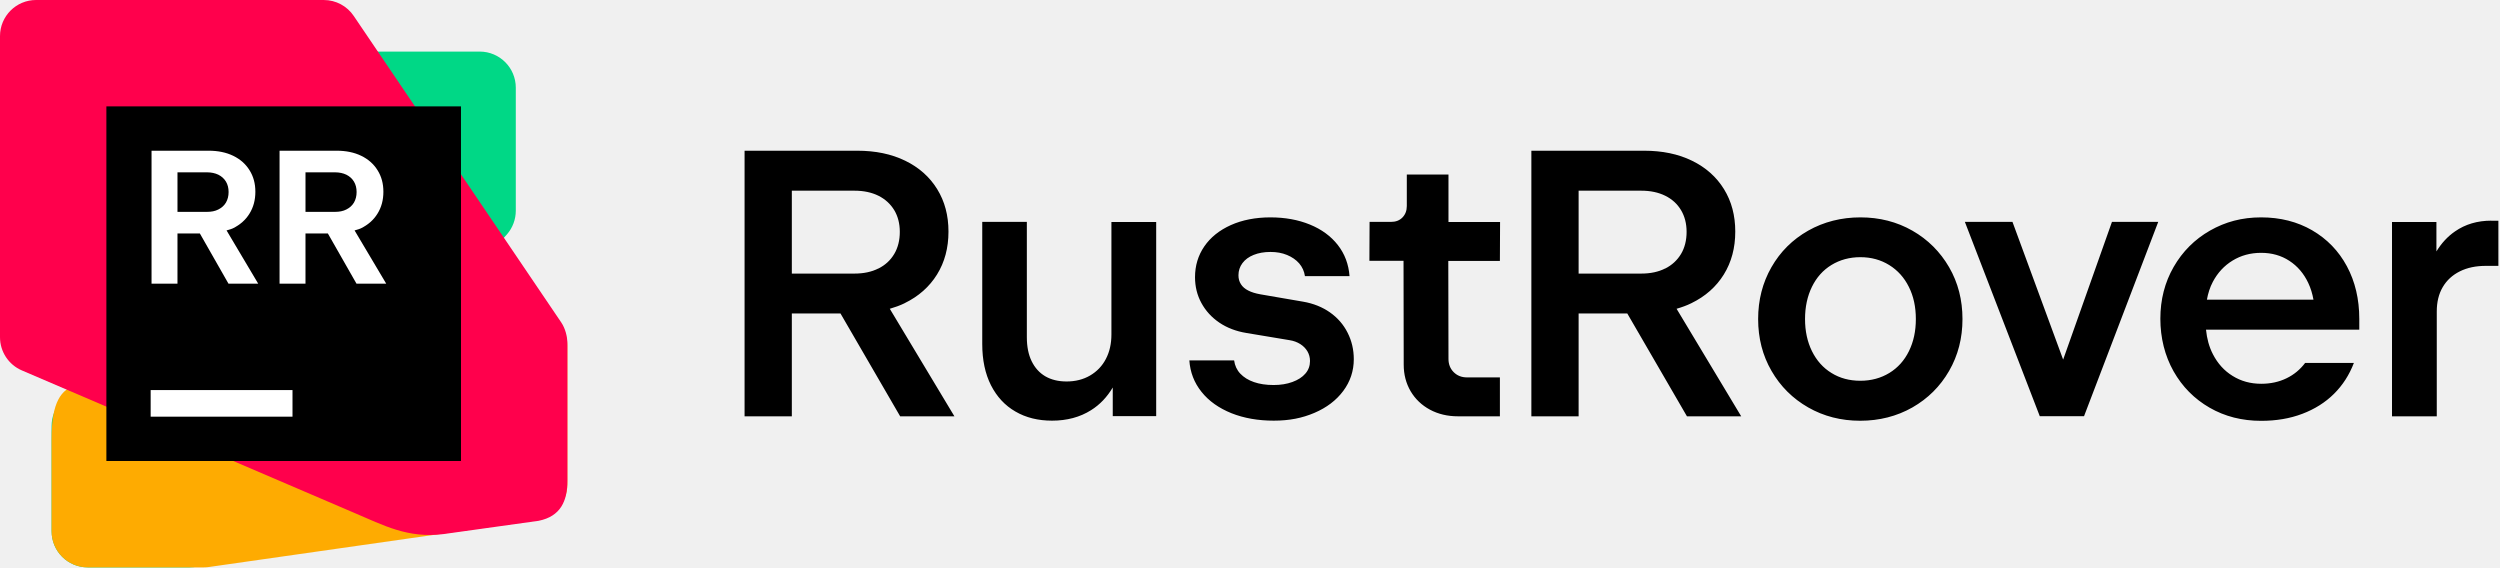
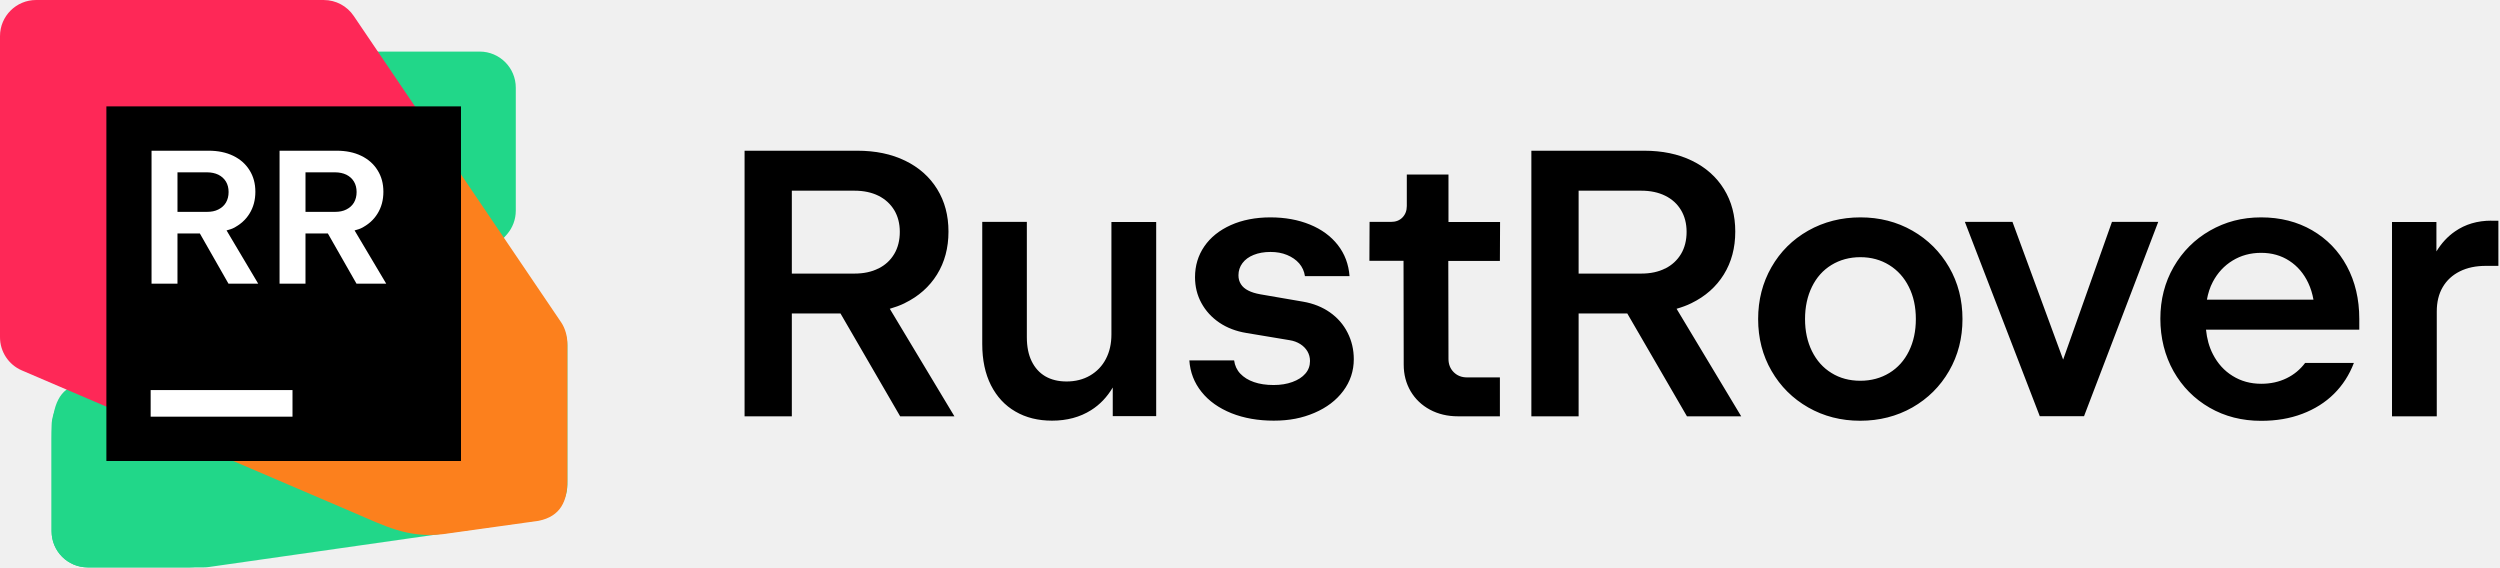
<svg xmlns="http://www.w3.org/2000/svg" width="282" height="64" fill="none" viewBox="0 0 282 64">
  <path fill="#000" d="M102.038 34.2c1.58-.77 2.8-1.85 3.66-3.24.86-1.39 1.29-3 1.29-4.83s-.42-3.41-1.27-4.79c-.85-1.38-2.05-2.45-3.61-3.21-1.56-.76-3.36-1.13-5.42-1.13h-12.7v29.96h5.33v-11.6h5.49l6.73 11.6h6.12l-7.29-12.13c.58-.17 1.15-.37 1.68-.63h-.01Zm-2.95-3.92c-.76.39-1.67.58-2.71.58h-7.06v-9.35h7.06c1.04 0 1.94.19 2.71.57.76.38 1.35.92 1.78 1.62.42.7.63 1.52.63 2.46s-.21 1.79-.63 2.49c-.42.71-1.01 1.25-1.78 1.64v-.01Zm26.28 7.45c0 1.03-.2 1.94-.62 2.75s-1.02 1.43-1.79 1.88c-.77.45-1.66.67-2.65.67-.94 0-1.74-.2-2.41-.59-.66-.39-1.17-.96-1.53-1.7-.36-.74-.54-1.64-.54-2.7V25.03h-5.03v13.78c0 1.8.33 3.35.98 4.64.66 1.3 1.58 2.29 2.76 2.97 1.18.69 2.56 1.03 4.13 1.03 1.68 0 3.15-.39 4.4-1.18 1.01-.63 1.82-1.5 2.45-2.56v3.23h4.9v-21.9h-5.05v12.69Zm24.67-2.48c-.87-.61-1.88-1.02-3.04-1.22l-4.82-.83c-.56-.1-1.02-.24-1.38-.43-.36-.18-.64-.42-.82-.71-.19-.29-.28-.62-.28-1.01 0-.51.15-.97.45-1.37.3-.4.72-.71 1.27-.93.55-.22 1.18-.33 1.89-.33s1.31.11 1.87.34c.56.23 1.02.55 1.37.95.35.41.57.89.65 1.44h5.03c-.1-1.34-.54-2.51-1.32-3.51s-1.83-1.77-3.15-2.31c-1.32-.54-2.81-.81-4.46-.81s-3.17.29-4.46.87c-1.29.58-2.29 1.38-2.99 2.4-.7 1.02-1.05 2.18-1.05 3.48 0 1.06.24 2.03.72 2.91.48.88 1.15 1.62 2.02 2.21.87.59 1.89.98 3.06 1.17l4.86.81c.46.07.86.22 1.21.44s.62.5.81.82c.19.33.29.69.29 1.09 0 .54-.17 1.02-.52 1.42-.35.41-.84.72-1.47.95-.63.23-1.33.34-2.12.34-.84 0-1.58-.11-2.21-.33-.64-.22-1.15-.54-1.54-.95-.39-.41-.62-.91-.7-1.5h-5.05c.09 1.34.55 2.53 1.38 3.56.83 1.04 1.96 1.83 3.37 2.4 1.41.56 3 .84 4.77.84 1.77 0 3.21-.29 4.59-.88 1.38-.59 2.46-1.41 3.25-2.47.79-1.06 1.19-2.26 1.19-3.58 0-1.07-.23-2.07-.7-2.99-.46-.92-1.13-1.69-2-2.3l.03.02Zm13.36-15.56h-4.71v3.55c0 .53-.17.96-.49 1.29-.33.34-.76.5-1.31.5h-2.4l-.02 4.39h3.85l.02 11.71c0 1.11.26 2.11.78 3 .52.88 1.25 1.58 2.18 2.08.93.5 1.99.75 3.16.75h4.73v-4.39h-3.72c-.6 0-1.1-.2-1.49-.59-.39-.39-.59-.89-.59-1.49l-.02-11.06h5.82l.02-4.39h-5.82v-5.35h.01Zm27.39 14.51c1.58-.77 2.8-1.85 3.66-3.24.86-1.39 1.29-3 1.29-4.83s-.42-3.41-1.27-4.79c-.85-1.38-2.05-2.45-3.61-3.21-1.55-.76-3.36-1.13-5.41-1.13h-12.71v29.96h5.33v-11.6h5.49l6.73 11.6h6.12l-7.29-12.13c.58-.17 1.15-.37 1.67-.63Zm-2.95-3.92c-.76.39-1.67.58-2.71.58h-7.06v-9.35h7.06c1.04 0 1.94.19 2.71.57.77.38 1.36.92 1.78 1.62.42.7.63 1.52.63 2.46s-.21 1.79-.63 2.49c-.42.7-1.01 1.25-1.78 1.64v-.01Zm27.88-4.26c-1.75-1-3.71-1.5-5.86-1.5-2.15 0-4.13.5-5.9 1.5-1.76 1-3.14 2.37-4.14 4.12-1 1.75-1.5 3.7-1.5 5.85 0 2.15.5 4.11 1.51 5.85 1.01 1.75 2.39 3.12 4.14 4.12 1.75 1 3.71 1.5 5.86 1.5 2.15 0 4.13-.5 5.89-1.5 1.75-1 3.13-2.37 4.14-4.12 1.01-1.75 1.51-3.7 1.51-5.85 0-2.15-.5-4.11-1.51-5.85-1.01-1.74-2.39-3.12-4.14-4.12Zm-.39 13.59c-.52 1.06-1.26 1.88-2.21 2.46-.95.58-2.05.88-3.27.88-1.22 0-2.32-.29-3.26-.88-.95-.58-1.68-1.41-2.2-2.46-.52-1.06-.78-2.26-.78-3.62 0-1.36.26-2.58.78-3.64s1.25-1.88 2.2-2.46c.95-.58 2.04-.88 3.26-.88 1.22 0 2.31.3 3.26.89.95.59 1.69 1.41 2.21 2.46.53 1.05.79 2.26.79 3.63s-.26 2.56-.78 3.62Zm17.39.94-5.71-15.52h-5.37l8.45 21.92h4.99l8.37-21.92h-5.22l-5.5 15.52h-.01Zm28.1-14.57c-1.68-.97-3.6-1.46-5.76-1.46-2.16 0-4.03.5-5.77 1.49-1.73.99-3.1 2.36-4.1 4.1-1 1.74-1.5 3.69-1.5 5.84s.5 4.17 1.49 5.93c.99 1.75 2.35 3.12 4.07 4.11 1.72.99 3.66 1.48 5.81 1.48 1.7 0 3.25-.26 4.64-.79 1.4-.53 2.59-1.28 3.57-2.25s1.73-2.13 2.25-3.49h-5.5c-.56.74-1.25 1.32-2.1 1.73-.84.41-1.79.62-2.85.62-1.2 0-2.27-.29-3.22-.88-.95-.58-1.69-1.4-2.23-2.45-.43-.83-.68-1.76-.78-2.77h17.29v-1.22c0-2.23-.47-4.21-1.4-5.94-.93-1.73-2.24-3.08-3.93-4.06l.02.01Zm-11.88 7.83c.13-.72.34-1.4.67-2.02.54-1.02 1.28-1.82 2.23-2.4.95-.58 2.02-.87 3.22-.87 1.2 0 2.26.3 3.18.9.92.6 1.63 1.43 2.13 2.49.28.59.47 1.22.59 1.89h-12.02v.01Zm32.08-8.92c-1.56 0-2.92.4-4.09 1.21-.83.57-1.53 1.33-2.1 2.26v-3.32h-5.01v21.92h5.05V35.13c0-1.06.22-1.97.67-2.74.45-.77 1.09-1.36 1.93-1.78.84-.42 1.82-.62 2.94-.62h1.41V24.9h-.81l.01-.01Z" />
-   <path fill="#00D886" d="M5.818 48.052 5.82 59.928C5.82 62.177 7.644 64 9.893 64h11.507a4.074 4.074 0 0 0 3.092-1.422l32.71-36.161a4.075 4.075 0 0 0 .98-2.651V9.891c0-2.249-1.823-4.073-4.073-4.073H42.601a4.074 4.074 0 0 0-3.092 1.422L6.799 45.401a4.073 4.073 0 0 0-.981 2.651" />
-   <path fill="#FEAB01" d="M5.818 49.481v10.447C5.818 62.177 7.642 64 9.891 64h13.093c.193 0 .385-.014.576-.041l36.944-5.277C62.51 58.395 64 56.677 64 54.65v-15.673c0-2.25-1.824-4.073-4.074-4.073l-18.538.005a4.07 4.07 0 0 0-1.287.209L8.603 43.386c-1.663.554-2.784 1.863-2.784 6.095" />
-   <path fill="#FF004C" d="M0 4.072v33.968c0 1.629.971 3.102 2.468 3.743l37.491 16.068c3.291 1.397 6.041 2.897 10.041 2.397l10.75-1.5c2.5-.5 3.25-2.251 3.25-4.5v-15.5c0-.805-.239-1.698-.685-2.368L39.911 1.813A4.072 4.072 0 0 0 36.524.001L4.073-.001C1.823-.001 0 1.823 0 4.072" />
+   <path fill="#21D789" d="m5.818 48.052.002 11.876C5.82 62.177 7.644 64 9.893 64H21.399c1.189 0 2.319-.52 3.092-1.422l32.71-36.161c.632-.738.98-1.679.98-2.651V9.891c0-2.249-1.823-4.073-4.073-4.073H42.601c-1.189 0-2.318.52-3.092 1.422L6.799 45.401c-.633.738-.981 1.679-.981 2.651" />
+   <path fill="#21D789" d="M5.818 49.481v10.447C5.818 62.177 7.642 64 9.891 64H22.984c.193 0 .385-.014.576-.041l36.944-5.277c2.007-.287 3.497-2.005 3.497-4.032v-15.673c0-2.25-1.824-4.073-4.074-4.073l-18.538.005c-.438 0-.872.07-1.287.209L8.603 43.386c-1.663.554-2.785 1.863-2.785 6.095" />
+   <path fill="#FC801D" d="m21.213 49.818 18.745 8.034c3.291 1.397 6.041 2.897 10.041 2.397l10.75-1.5c2.5-.5 3.25-2.251 3.25-4.5v-15.5c0-.805-.238-1.698-.685-2.368L51.612 19.098z" />
+   <path fill="#FE2857" d="m-0 4.073 0 33.968c0 1.629.971 3.102 2.468 3.743l18.745 8.034 30.399-30.721L39.911 1.814C39.156.681 37.885.002 36.524.002L4.073 0c-2.249 0-4.073 1.823-4.073 4.073" />
  <path fill="#000" d="M52 12H12v40h40z" />
  <path fill="#fff" d="M20.02 26.335h2.524L25.773 32h3.354l-3.571-6.008a8 8 0 0 1 .222-.066c.168-.048.336-.096.488-.167.815-.402 1.439-.951 1.875-1.661.443-.71.664-1.527.664-2.465s-.218-1.728-.654-2.424c-.429-.696-1.043-1.246-1.843-1.634S24.584 17 23.534 17h-6.44v15h2.925zm0-6.897h3.322c.493 0 .921.094 1.286.268.371.187.657.442.858.777.2.335.3.723.3 1.178s-.1.844-.3 1.192c-.2.335-.486.59-.858.777-.364.188-.793.268-1.286.268h-3.322zM43.567 32l-3.571-6.008a8 8 0 0 1 .223-.066c.168-.048.336-.096.488-.167.815-.402 1.44-.951 1.875-1.661.443-.71.664-1.527.664-2.465s-.218-1.728-.654-2.424c-.429-.696-1.043-1.246-1.843-1.634S39.024 17 37.974 17H31.534v15h2.925v-5.665h2.524L40.213 32zm-9.107-12.562h3.322c.493 0 .921.094 1.286.268.371.187.657.442.857.777.2.335.3.723.3 1.178s-.1.844-.3 1.192c-.2.335-.486.59-.857.777-.364.188-.793.268-1.286.268h-3.322z" />
  <path fill="#fff" d="M16.994 44h16v3h-16z" />
</svg>
